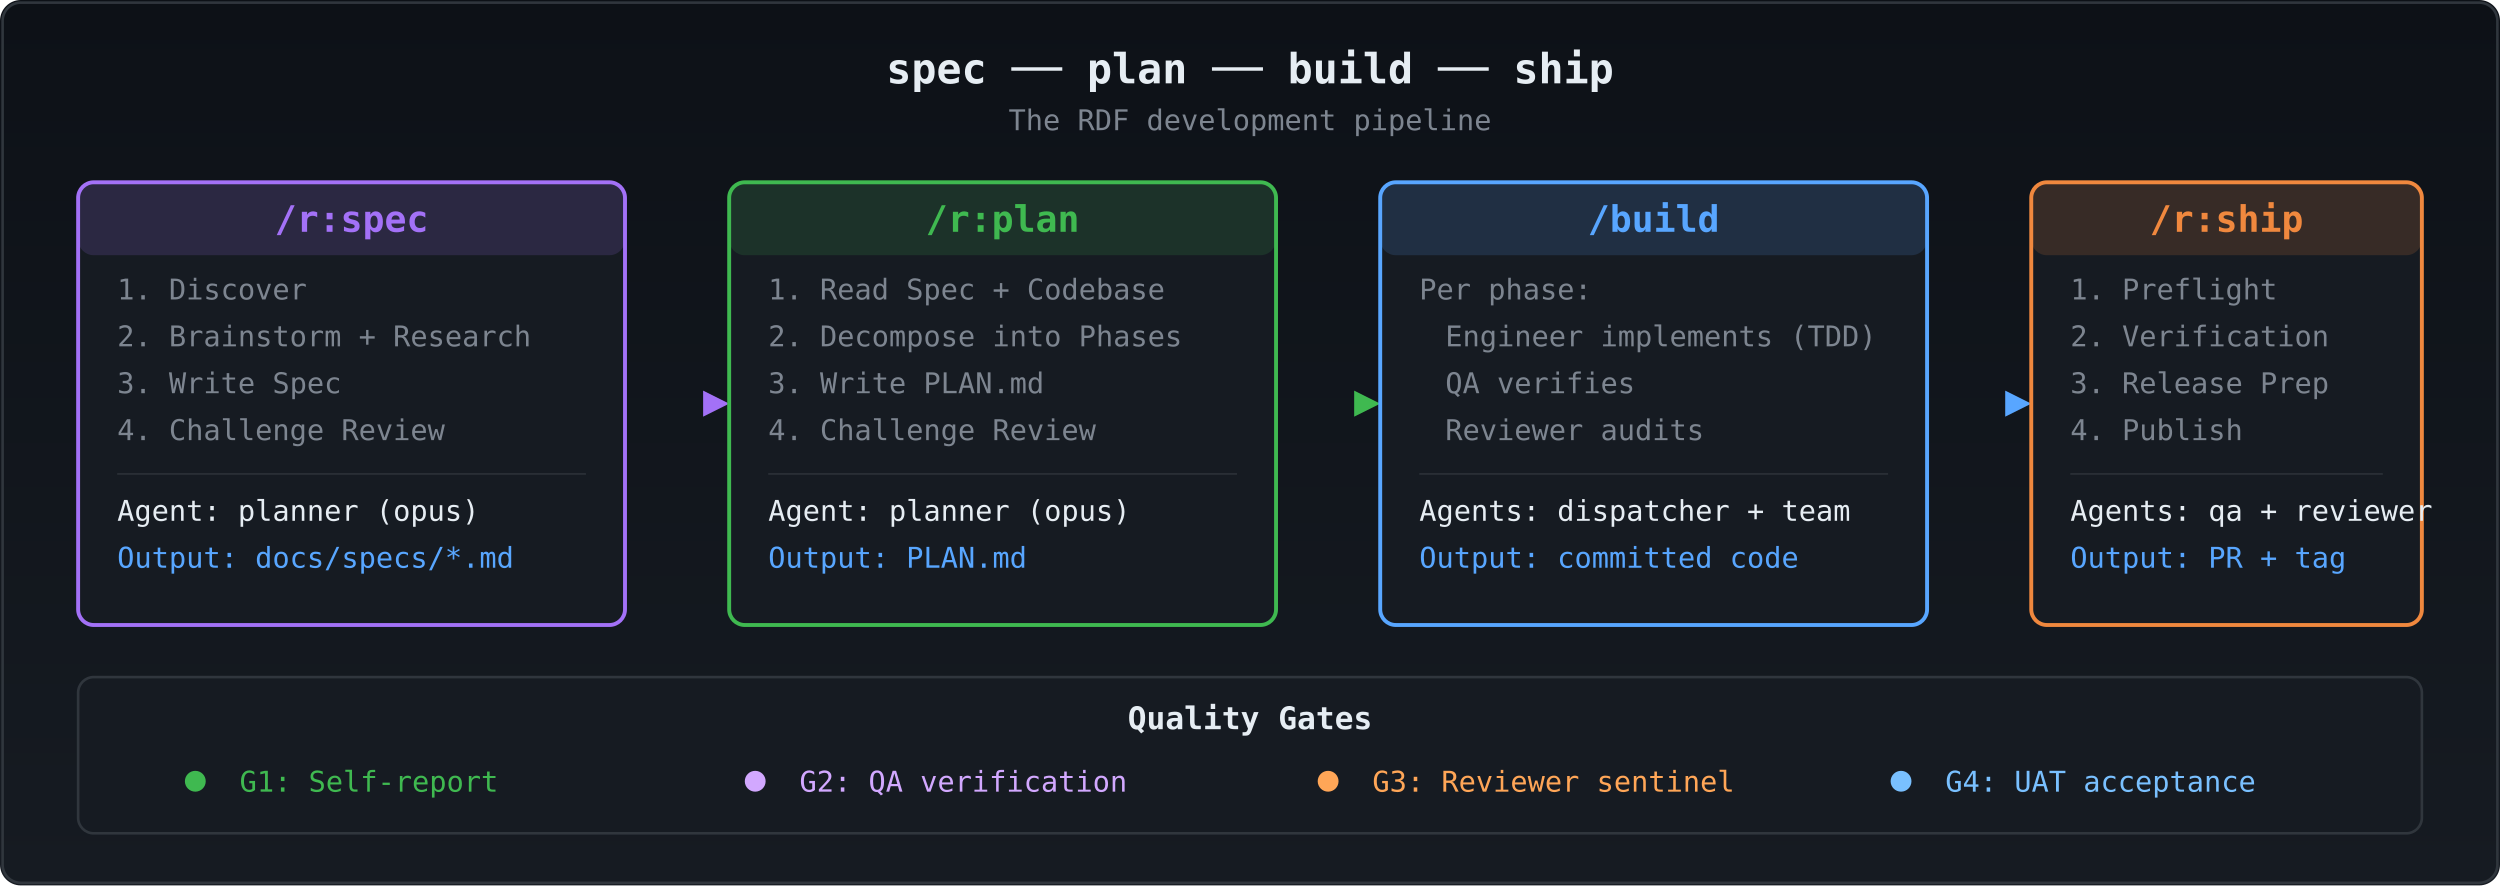
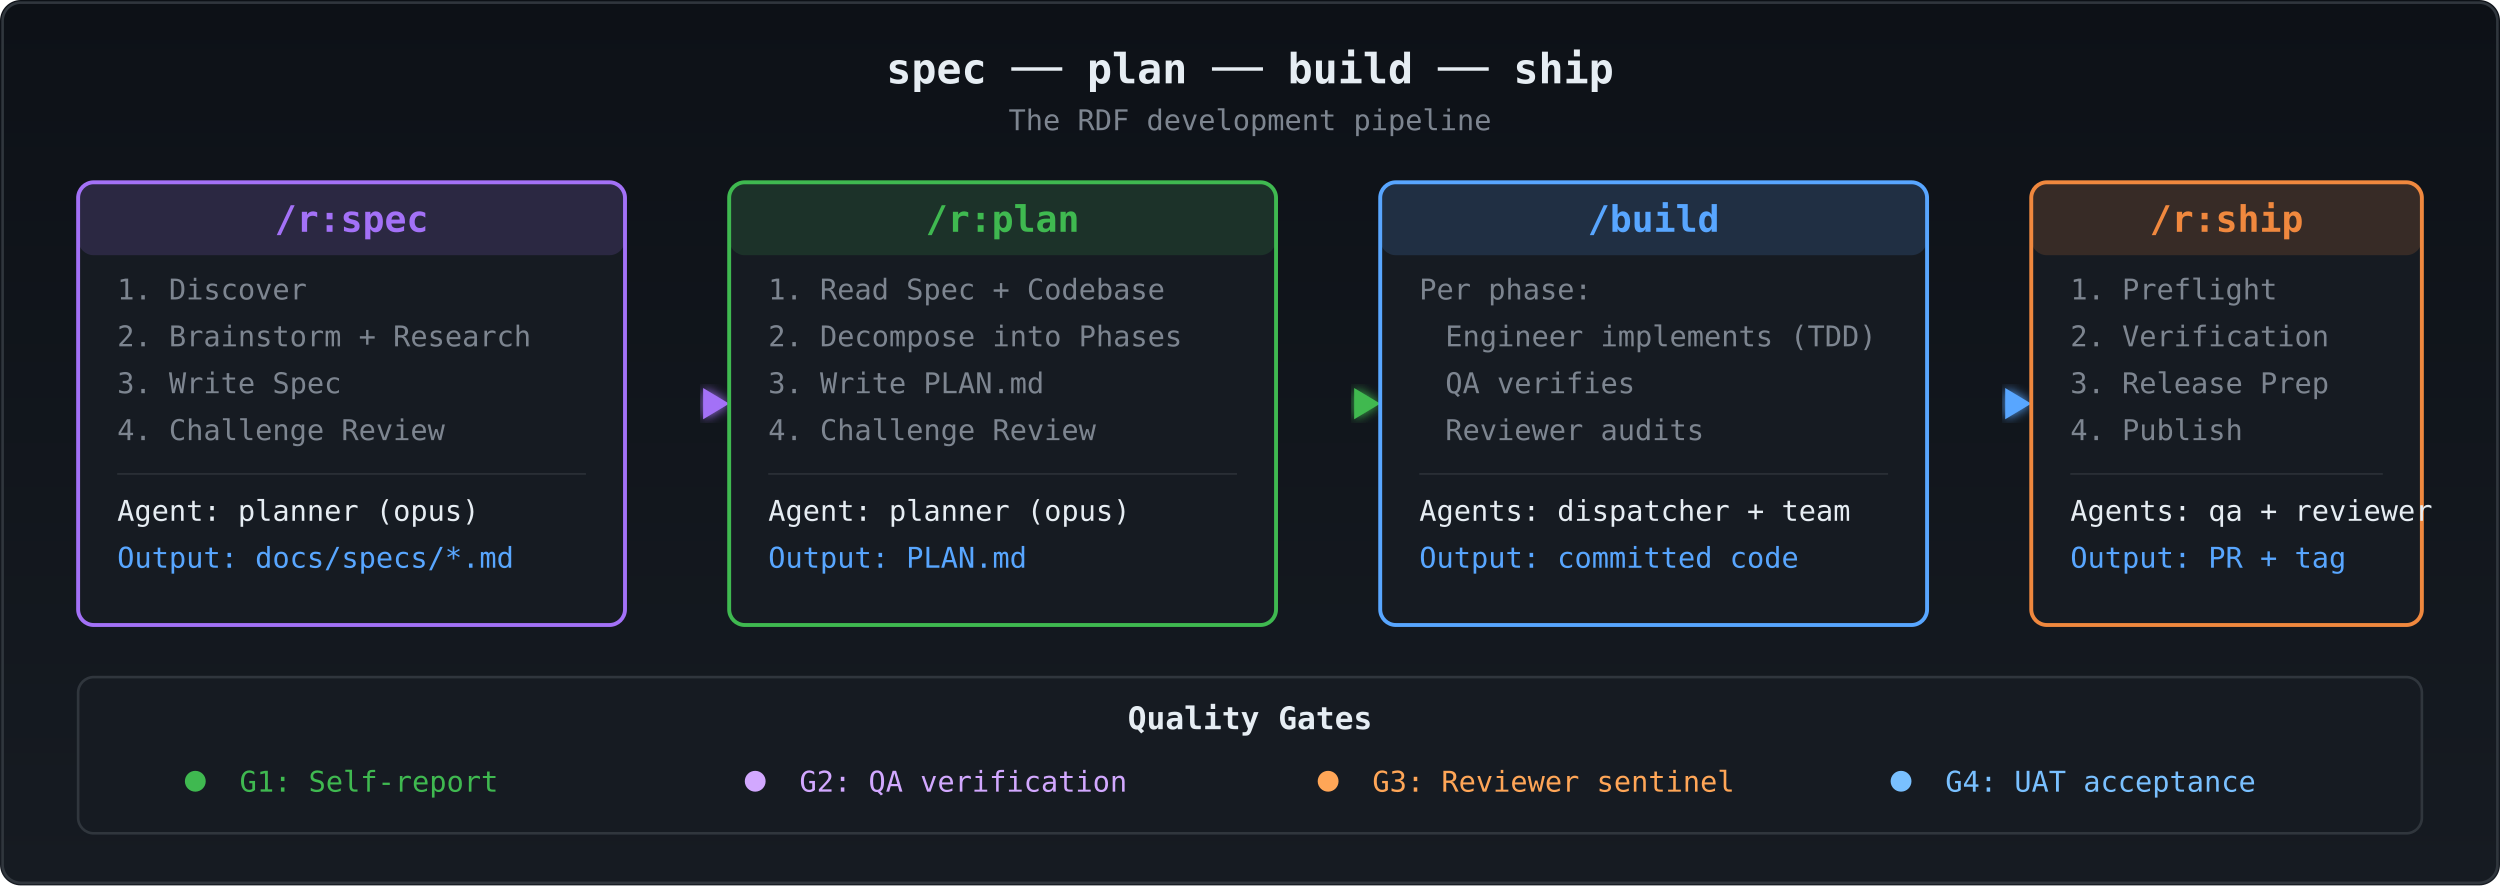
<svg xmlns="http://www.w3.org/2000/svg" viewBox="0 0 960 340" font-family="ui-monospace, 'Cascadia Code', 'Source Code Pro', Menlo, Consolas, monospace" font-size="13">
  <defs>
    <linearGradient id="bg" x1="0%" y1="0%" x2="0%" y2="100%">
      <stop offset="0%" stop-color="#0d1117" />
      <stop offset="100%" stop-color="#161b22" />
    </linearGradient>
    <filter id="glow">
      <feGaussianBlur stdDeviation="2" result="blur" />
      <feMerge>
        <feMergeNode in="blur" />
        <feMergeNode in="SourceGraphic" />
      </feMerge>
    </filter>
  </defs>
  <rect width="960" height="340" rx="8" fill="url(#bg)" />
  <rect x="1" y="1" width="958" height="338" rx="7" fill="none" stroke="#30363d" stroke-width="1" />
  <text x="480" y="32" text-anchor="middle" fill="#e6edf3" font-size="16" font-weight="bold">spec  ──  plan  ──  build  ──  ship</text>
  <text x="480" y="50" text-anchor="middle" fill="#7d8590" font-size="11">The RDF development pipeline</text>
  <rect x="30" y="70" width="210" height="170" rx="6" fill="#161b22" stroke="#a371f7" stroke-width="1.5" />
  <rect x="30" y="70" width="210" height="28" rx="6" fill="#a371f7" fill-opacity="0.15" />
  <text x="135" y="89" text-anchor="middle" fill="#a371f7" font-weight="bold" font-size="14">/r:spec</text>
  <text x="45" y="115" fill="#7d8590" font-size="11">1. Discover</text>
  <text x="45" y="133" fill="#7d8590" font-size="11">2. Brainstorm + Research</text>
  <text x="45" y="151" fill="#7d8590" font-size="11">3. Write Spec</text>
  <text x="45" y="169" fill="#7d8590" font-size="11">4. Challenge Review</text>
  <line x1="45" y1="182" x2="225" y2="182" stroke="#30363d" stroke-width="0.5" />
  <text x="45" y="200" fill="#e6edf3" font-size="11">Agent: planner (opus)</text>
  <text x="45" y="218" fill="#58a6ff" font-size="11">Output: docs/specs/*.md</text>
-   <line x1="245" y1="155" x2="270" y2="155" stroke="#a371f7" stroke-width="1.5" filter="url(#glow)" />
-   <polygon points="270,150 280,155 270,160" fill="#a371f7" />
+   <line x1="240" y1="155" x2="270" y2="155" stroke="#a371f7" stroke-width="2" filter="url(#glow)" />
+   <polygon points="270,149 280,155 270,161" fill="#a371f7" filter="url(#glow)" />
  <rect x="280" y="70" width="210" height="170" rx="6" fill="#161b22" stroke="#3fb950" stroke-width="1.5" />
  <rect x="280" y="70" width="210" height="28" rx="6" fill="#3fb950" fill-opacity="0.15" />
  <text x="385" y="89" text-anchor="middle" fill="#3fb950" font-weight="bold" font-size="14">/r:plan</text>
  <text x="295" y="115" fill="#7d8590" font-size="11">1. Read Spec + Codebase</text>
  <text x="295" y="133" fill="#7d8590" font-size="11">2. Decompose into Phases</text>
  <text x="295" y="151" fill="#7d8590" font-size="11">3. Write PLAN.md</text>
  <text x="295" y="169" fill="#7d8590" font-size="11">4. Challenge Review</text>
  <line x1="295" y1="182" x2="475" y2="182" stroke="#30363d" stroke-width="0.5" />
  <text x="295" y="200" fill="#e6edf3" font-size="11">Agent: planner (opus)</text>
  <text x="295" y="218" fill="#58a6ff" font-size="11">Output: PLAN.md</text>
-   <line x1="495" y1="155" x2="520" y2="155" stroke="#3fb950" stroke-width="1.5" filter="url(#glow)" />
-   <polygon points="520,150 530,155 520,160" fill="#3fb950" />
+   <line x1="490" y1="155" x2="520" y2="155" stroke="#3fb950" stroke-width="2" filter="url(#glow)" />
+   <polygon points="520,149 530,155 520,161" fill="#3fb950" filter="url(#glow)" />
  <rect x="530" y="70" width="210" height="170" rx="6" fill="#161b22" stroke="#58a6ff" stroke-width="1.5" />
  <rect x="530" y="70" width="210" height="28" rx="6" fill="#58a6ff" fill-opacity="0.15" />
  <text x="635" y="89" text-anchor="middle" fill="#58a6ff" font-weight="bold" font-size="14">/build</text>
  <text x="545" y="115" fill="#7d8590" font-size="11">Per phase:</text>
  <text x="555" y="133" fill="#7d8590" font-size="11">Engineer implements (TDD)</text>
  <text x="555" y="151" fill="#7d8590" font-size="11">QA verifies</text>
  <text x="555" y="169" fill="#7d8590" font-size="11">Reviewer audits</text>
  <line x1="545" y1="182" x2="725" y2="182" stroke="#30363d" stroke-width="0.5" />
  <text x="545" y="200" fill="#e6edf3" font-size="11">Agents: dispatcher + team</text>
  <text x="545" y="218" fill="#58a6ff" font-size="11">Output: committed code</text>
-   <line x1="745" y1="155" x2="770" y2="155" stroke="#58a6ff" stroke-width="1.5" filter="url(#glow)" />
-   <polygon points="770,150 780,155 770,160" fill="#58a6ff" />
+   <line x1="740" y1="155" x2="770" y2="155" stroke="#58a6ff" stroke-width="2" filter="url(#glow)" />
+   <polygon points="770,149 780,155 770,161" fill="#58a6ff" filter="url(#glow)" />
  <rect x="780" y="70" width="150" height="170" rx="6" fill="#161b22" stroke="#f0883e" stroke-width="1.5" />
  <rect x="780" y="70" width="150" height="28" rx="6" fill="#f0883e" fill-opacity="0.15" />
  <text x="855" y="89" text-anchor="middle" fill="#f0883e" font-weight="bold" font-size="14">/r:ship</text>
  <text x="795" y="115" fill="#7d8590" font-size="11">1. Preflight</text>
  <text x="795" y="133" fill="#7d8590" font-size="11">2. Verification</text>
  <text x="795" y="151" fill="#7d8590" font-size="11">3. Release Prep</text>
  <text x="795" y="169" fill="#7d8590" font-size="11">4. Publish</text>
  <line x1="795" y1="182" x2="915" y2="182" stroke="#30363d" stroke-width="0.5" />
  <text x="795" y="200" fill="#e6edf3" font-size="11">Agents: qa + reviewer</text>
  <text x="795" y="218" fill="#58a6ff" font-size="11">Output: PR + tag</text>
  <rect x="30" y="260" width="900" height="60" rx="6" fill="#161b22" stroke="#30363d" stroke-width="1" />
  <text x="480" y="280" text-anchor="middle" fill="#e6edf3" font-size="12" font-weight="bold">Quality Gates</text>
  <circle cx="75" cy="300" r="4" fill="#3fb950" />
  <text x="92" y="304" fill="#3fb950" font-size="11">G1: Self-report</text>
  <circle cx="290" cy="300" r="4" fill="#d2a8ff" />
  <text x="307" y="304" fill="#d2a8ff" font-size="11">G2: QA verification</text>
  <circle cx="510" cy="300" r="4" fill="#ffa657" />
  <text x="527" y="304" fill="#ffa657" font-size="11">G3: Reviewer sentinel</text>
  <circle cx="730" cy="300" r="4" fill="#79c0ff" />
  <text x="747" y="304" fill="#79c0ff" font-size="11">G4: UAT acceptance</text>
</svg>
